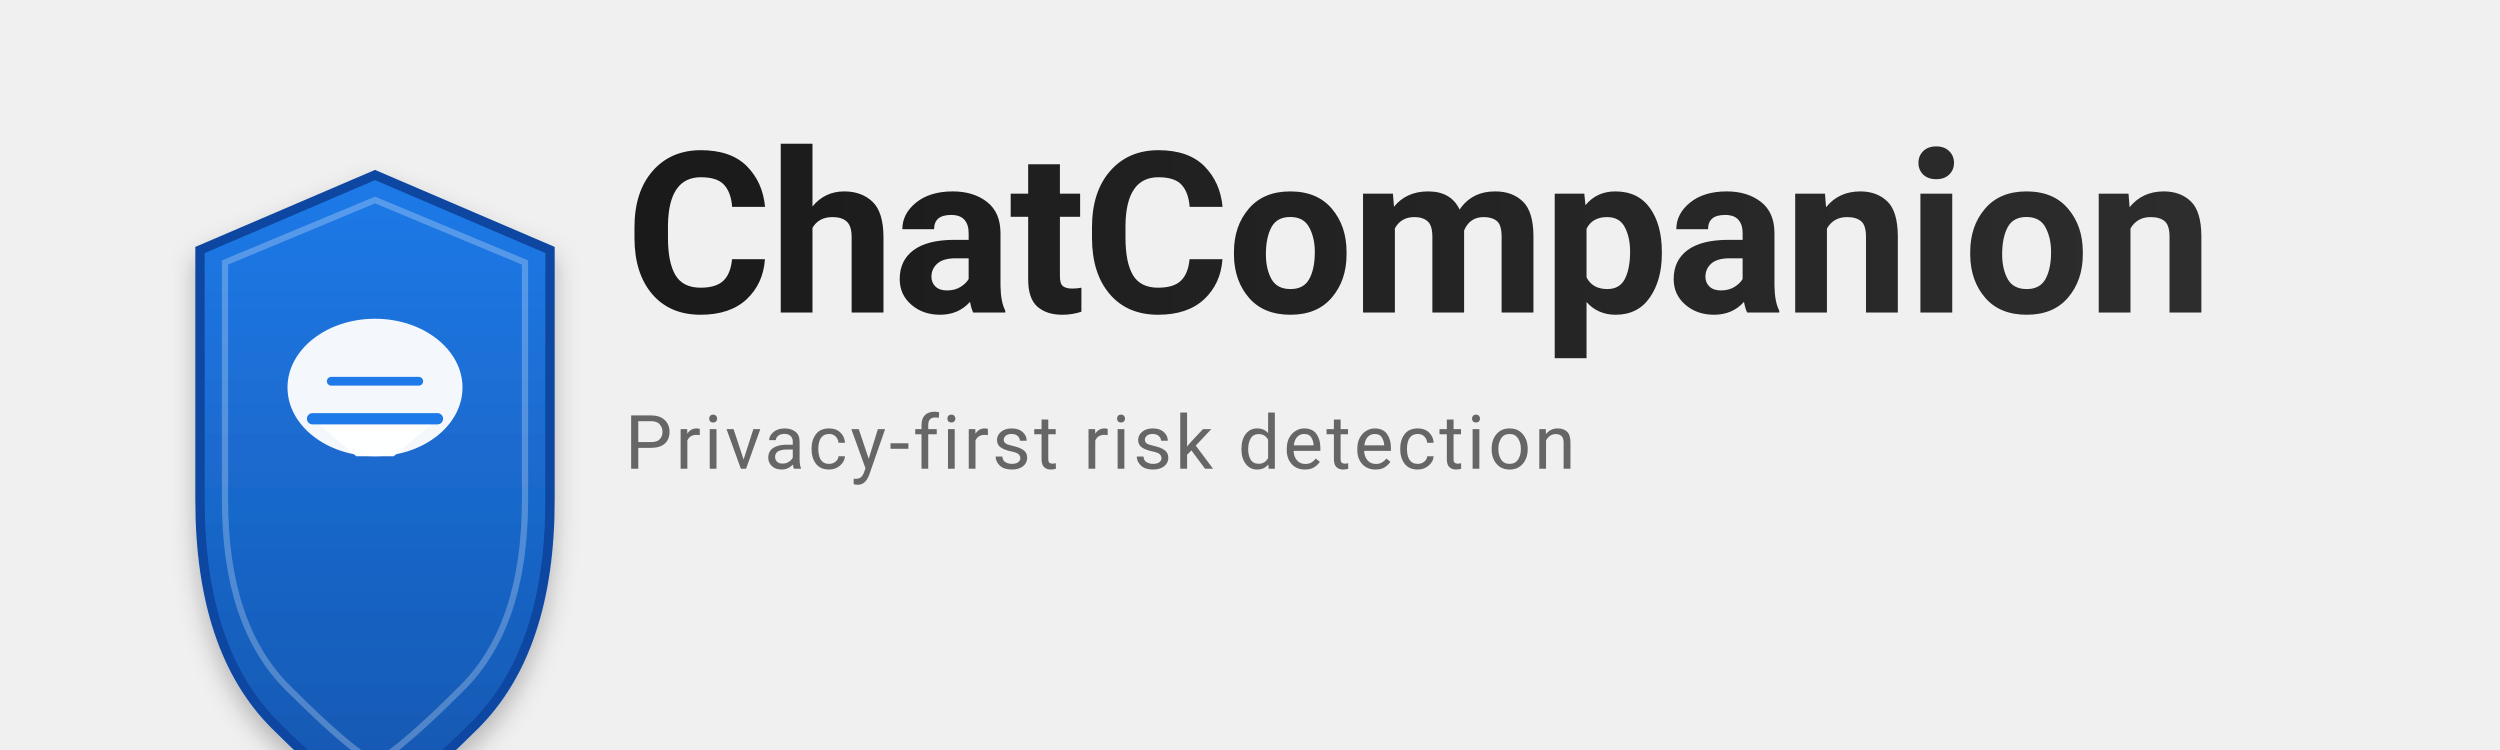
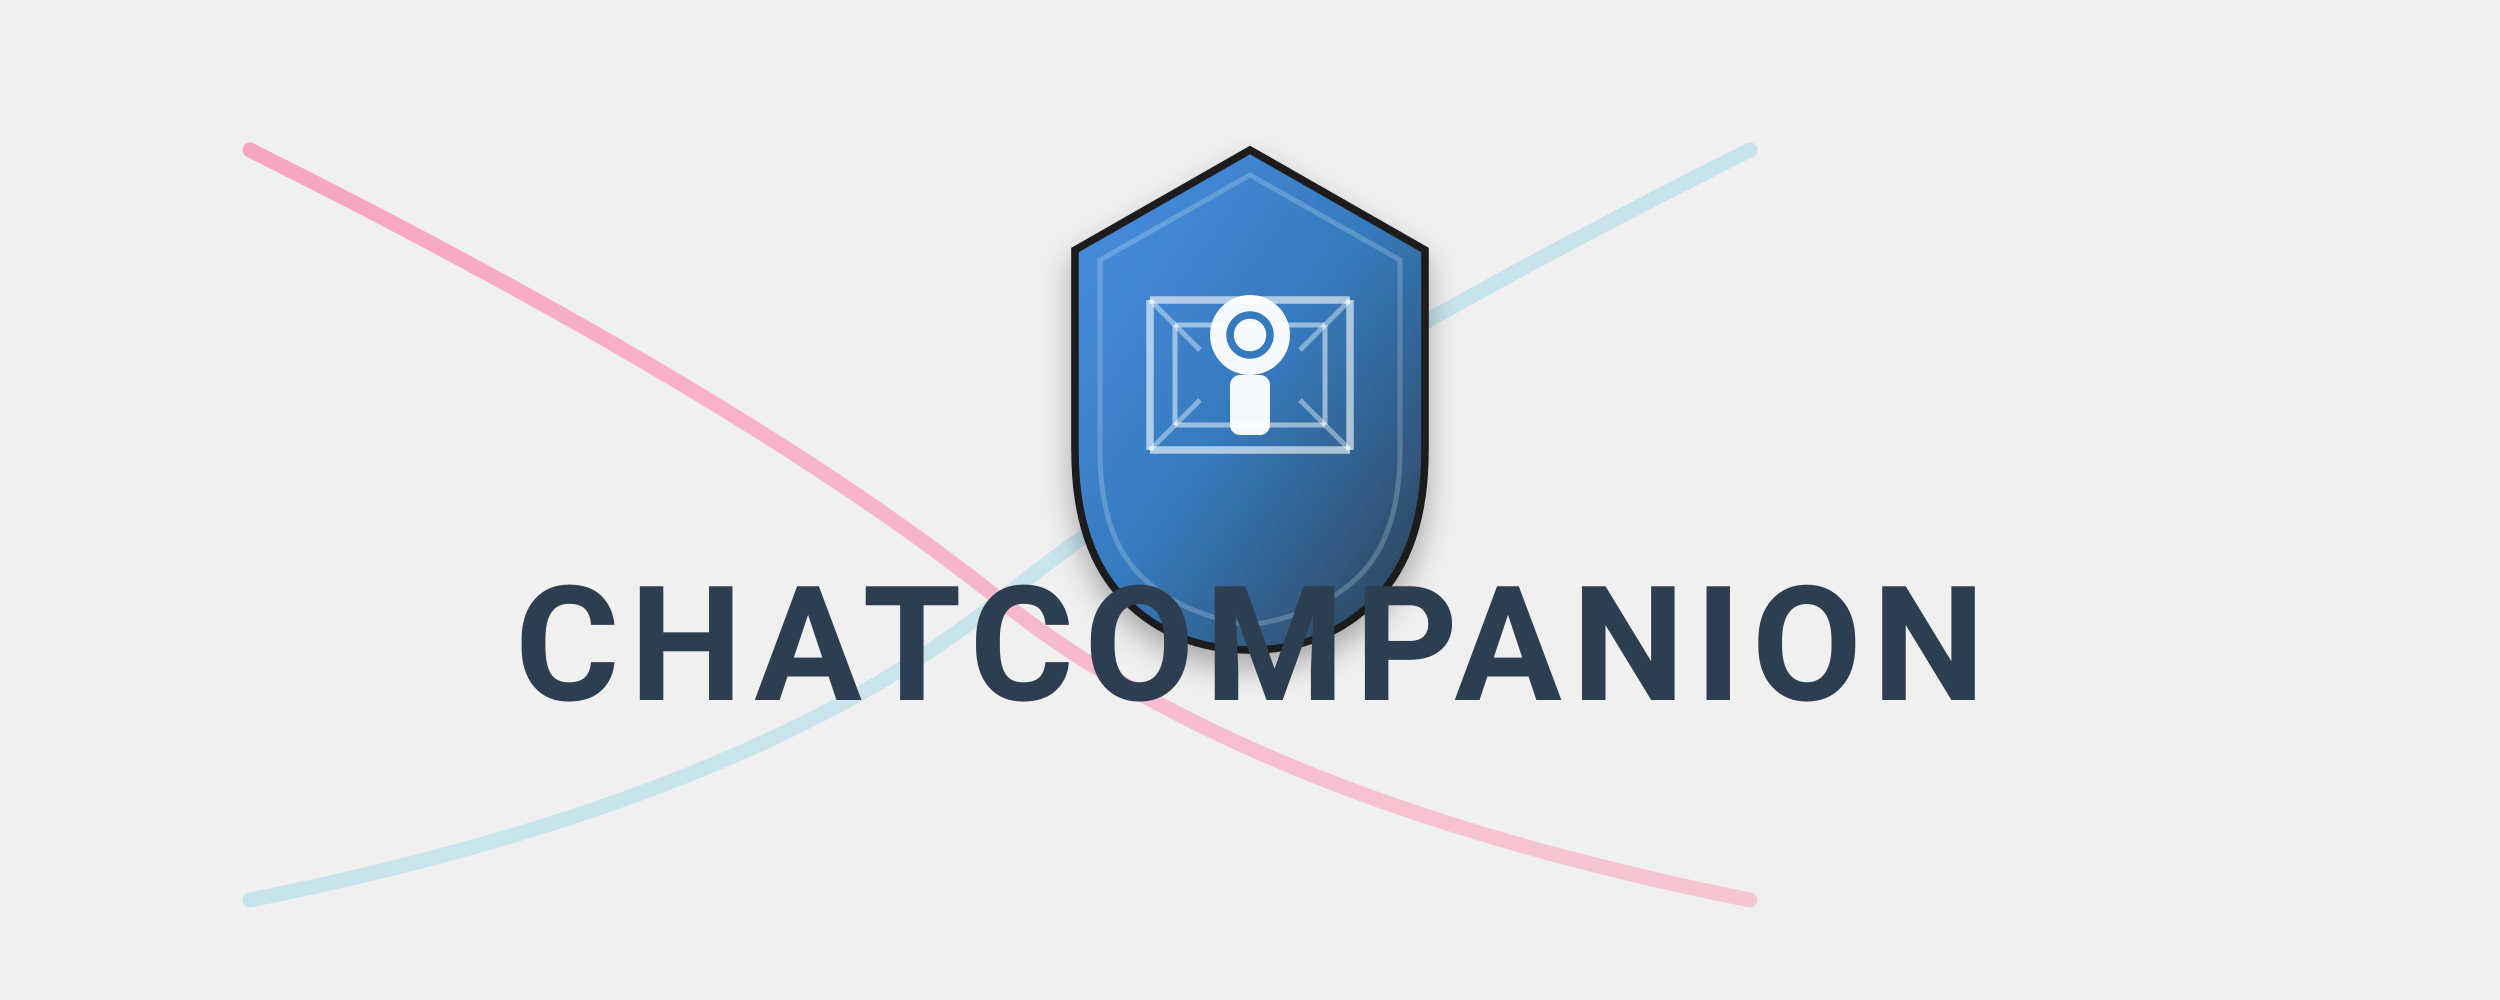
- <svg xmlns="http://www.w3.org/2000/svg" width="400" height="120" viewBox="0 0 400 120">
+ <svg xmlns="http://www.w3.org/2000/svg" width="500" height="200" viewBox="0 0 500 200">
  <defs>
-     <linearGradient id="shieldGradient" x1="0%" y1="0%" x2="0%" y2="100%">
-       <stop offset="0%" style="stop-color:#1e7ae8;stop-opacity:1" />
-       <stop offset="100%" style="stop-color:#1557b0;stop-opacity:1" />
+     <linearGradient id="shieldGradient" x1="0%" y1="0%" x2="100%" y2="100%">
+       <stop offset="0%" style="stop-color:#4A90E2;stop-opacity:1" />
+       <stop offset="50%" style="stop-color:#357ABD;stop-opacity:1" />
+       <stop offset="100%" style="stop-color:#2C3E50;stop-opacity:1" />
    </linearGradient>
-     <filter id="shieldShadow" x="-20%" y="-20%" width="140%" height="140%">
-       <feGaussianBlur in="SourceAlpha" stdDeviation="2" />
-       <feOffset dx="0" dy="2" result="offsetblur" />
+     <linearGradient id="pinkLineGradient" x1="0%" y1="0%" x2="100%" y2="100%">
+       <stop offset="0%" style="stop-color:#FF6B9D;stop-opacity:0.8" />
+       <stop offset="100%" style="stop-color:#FF8CAB;stop-opacity:0.6" />
+     </linearGradient>
+     <linearGradient id="blueLineGradient" x1="0%" y1="0%" x2="100%" y2="100%">
+       <stop offset="0%" style="stop-color:#87CEEB;stop-opacity:0.8" />
+       <stop offset="100%" style="stop-color:#B0E0E6;stop-opacity:0.6" />
+     </linearGradient>
+     <filter id="shadow" x="-30%" y="-30%" width="160%" height="160%">
+       <feGaussianBlur in="SourceAlpha" stdDeviation="3" />
+       <feOffset dx="0" dy="3" result="offsetblur" />
      <feComponentTransfer>
-         <feFuncA type="linear" slope="0.25" />
+         <feFuncA type="linear" slope="0.3" />
      </feComponentTransfer>
      <feMerge>
        <feMergeNode />
        <feMergeNode in="SourceGraphic" />
      </feMerge>
    </filter>
-     <linearGradient id="textGradient" x1="0%" y1="0%" x2="100%" y2="0%">
-       <stop offset="0%" style="stop-color:#1a1a1a;stop-opacity:1" />
-       <stop offset="100%" style="stop-color:#2d2d2d;stop-opacity:1" />
-     </linearGradient>
  </defs>
-   <g transform="translate(20, 20)">
-     <path d="M 40 8 L 12 20 L 12 60 Q 12 84 24 96 Q 36 108 40 108 Q 44 108 56 96 Q 68 84 68 60 L 68 20 Z" fill="url(#shieldGradient)" stroke="#0d47a1" stroke-width="1.5" filter="url(#shieldShadow)" />
-     <path d="M 40 12 L 16 22 L 16 60 Q 16 80 26 90 Q 36 100 40 102 Q 44 100 54 90 Q 64 80 64 60 L 64 22 Z" fill="none" stroke="rgba(255,255,255,0.25)" stroke-width="1" />
-     <g transform="translate(40, 50)">
-       <ellipse cx="0" cy="-8" rx="14" ry="11" fill="white" opacity="0.95" />
-       <path d="M -10 -3 L -3 3 L 3 3 L 10 -3" fill="white" opacity="0.95" />
-       <line x1="-10" y1="-3" x2="10" y2="-3" stroke="#1e7ae8" stroke-width="1.8" stroke-linecap="round" />
-       <line x1="-7" y1="-9" x2="7" y2="-9" stroke="#1e7ae8" stroke-width="1.4" stroke-linecap="round" />
+   <g opacity="0.7">
+     <path d="M 50 30 Q 150 80 200 120 Q 250 160 350 180" stroke="url(#pinkLineGradient)" stroke-width="3" fill="none" stroke-linecap="round" />
+     <path d="M 350 30 Q 250 80 200 120 Q 150 160 50 180" stroke="url(#blueLineGradient)" stroke-width="3" fill="none" stroke-linecap="round" />
+   </g>
+   <g transform="translate(200, 20)">
+     <path d="M 50 10 L 15 30 L 15 70 Q 15 90 25 100 Q 35 110 50 110 Q 65 110 75 100 Q 85 90 85 70 L 85 30 Z" fill="url(#shieldGradient)" stroke="#1a1a1a" stroke-width="1.5" filter="url(#shadow)" />
+     <path d="M 50 15 L 20 32 L 20 70 Q 20 87 28 95 Q 36 103 50 105 Q 64 103 72 95 Q 80 87 80 70 L 80 32 Z" fill="none" stroke="rgba(255,255,255,0.2)" stroke-width="1" />
+     <g transform="translate(50, 55)">
+       <line x1="-20" y1="-15" x2="20" y2="-15" stroke="white" stroke-width="1.5" opacity="0.6" />
+       <line x1="-15" y1="-10" x2="15" y2="-10" stroke="white" stroke-width="1" opacity="0.5" />
+       <line x1="-20" y1="15" x2="20" y2="15" stroke="white" stroke-width="1.5" opacity="0.6" />
+       <line x1="-15" y1="10" x2="15" y2="10" stroke="white" stroke-width="1" opacity="0.5" />
+       <line x1="-20" y1="-15" x2="-20" y2="15" stroke="white" stroke-width="1.5" opacity="0.6" />
+       <line x1="-15" y1="-10" x2="-15" y2="10" stroke="white" stroke-width="1" opacity="0.5" />
+       <line x1="20" y1="-15" x2="20" y2="15" stroke="white" stroke-width="1.5" opacity="0.6" />
+       <line x1="15" y1="-10" x2="15" y2="10" stroke="white" stroke-width="1" opacity="0.5" />
+       <line x1="-20" y1="-15" x2="-10" y2="-5" stroke="white" stroke-width="1" opacity="0.4" />
+       <line x1="20" y1="-15" x2="10" y2="-5" stroke="white" stroke-width="1" opacity="0.4" />
+       <line x1="-20" y1="15" x2="-10" y2="5" stroke="white" stroke-width="1" opacity="0.4" />
+       <line x1="20" y1="15" x2="10" y2="5" stroke="white" stroke-width="1" opacity="0.4" />
+     </g>
+     <g transform="translate(50, 55)">
+       <circle cx="0" cy="-8" r="8" fill="white" opacity="0.95" />
+       <rect x="-4" y="0" width="8" height="12" fill="white" opacity="0.95" rx="2" />
+       <circle cx="0" cy="-8" r="4" fill="none" stroke="#357ABD" stroke-width="1.5" />
    </g>
  </g>
-   <g transform="translate(100, 0)">
-     <text x="0" y="50" font-family="-apple-system, BlinkMacSystemFont, 'Segoe UI', 'Roboto', 'Helvetica Neue', Arial, sans-serif" font-size="36" font-weight="600" fill="url(#textGradient)" letter-spacing="-0.5">
-       ChatCompanion
-     </text>
-     <text x="0" y="75" font-family="-apple-system, BlinkMacSystemFont, 'Segoe UI', 'Roboto', 'Helvetica Neue', Arial, sans-serif" font-size="12" font-weight="400" fill="#666666" letter-spacing="0.5">
-       Privacy-first risk detection
+   <g transform="translate(250, 140)">
+     <text x="0" y="0" font-family="-apple-system, BlinkMacSystemFont, 'Segoe UI', 'Roboto', 'Helvetica Neue', Arial, sans-serif" font-size="32" font-weight="700" fill="#2C3E50" letter-spacing="2" text-anchor="middle">
+       CHATCOMPANION
    </text>
  </g>
</svg>
